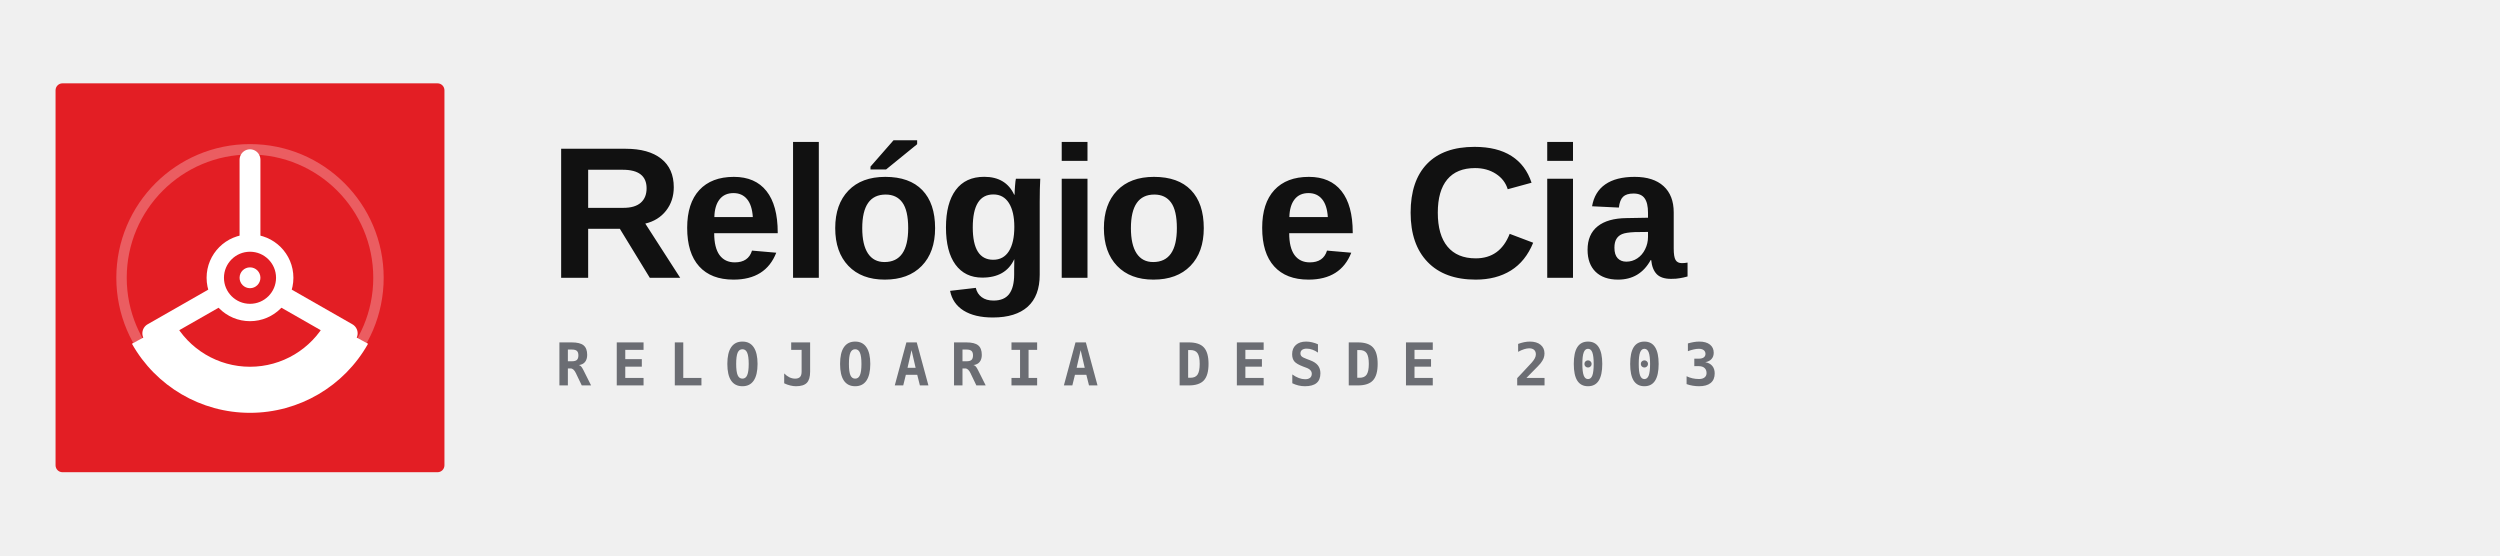
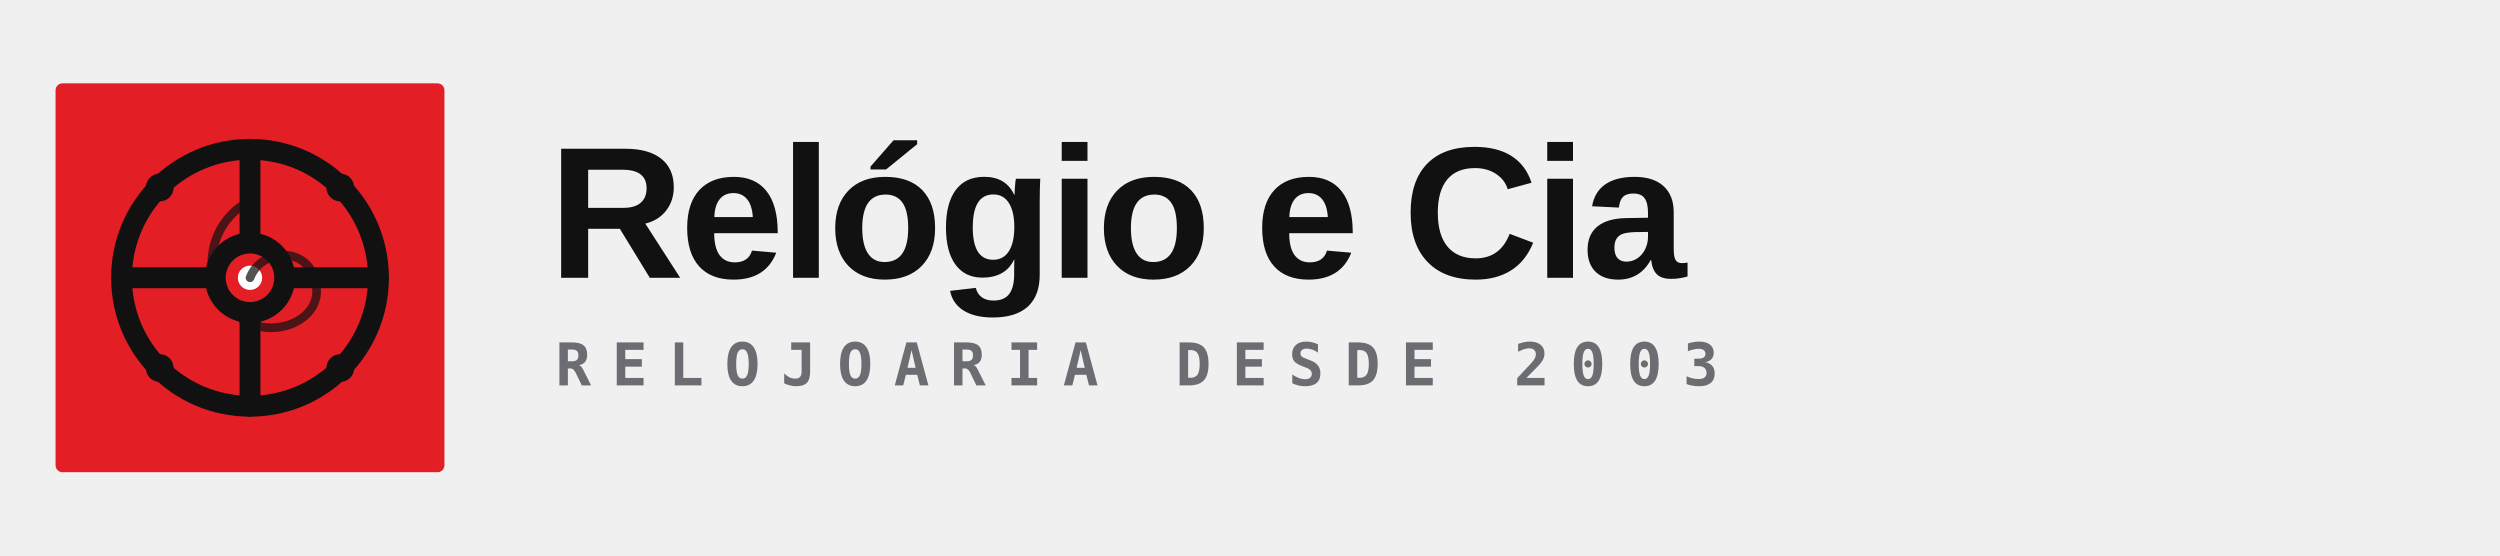
<svg xmlns="http://www.w3.org/2000/svg" viewBox="0 0 720 160" role="img" aria-labelledby="title desc">
  <style>
-     .rotor { transform-box:view-box; transform-origin:72px 80px; animation:rotor-settle 1.35s cubic-bezier(.2,.78,.25,1) both; }
-     @keyframes rotor-settle { 0%{transform:rotate(-150deg)} 72%{transform:rotate(12deg)} 100%{transform:rotate(0)} }
-     @media (prefers-reduced-motion:reduce){ .rotor{animation:none} }
+     .balance { transform-box:view-box; transform-origin:72px 80px; animation:balance-beat 1.25s cubic-bezier(.45,0,.55,1) infinite alternate; will-change:transform; }
+     @keyframes balance-beat { from{transform:rotate(-11deg)} to{transform:rotate(11deg)} }
+     @media (prefers-reduced-motion:reduce){ .balance{animation:none} }
  </style>
  <rect x="16" y="24" width="112" height="112" rx="2" fill="#e31e24" />
-   <circle cx="72" cy="80" r="37" fill="none" stroke="#fff" stroke-width="3" opacity=".28" />
-   <g class="rotor" fill="none" stroke="#fff" stroke-linecap="round" stroke-linejoin="round">
-     <path d="M72 80V46M72 80l28 16M72 80 44 96" stroke-width="6" />
-     <path d="M38 99a39 39 0 0 0 68 0l-12-6.5a25 25 0 0 1-44 0z" fill="#fff" stroke="none" />
-     <circle cx="72" cy="80" r="10" fill="#e31e24" stroke-width="5" />
-     <circle cx="72" cy="80" r="3" fill="#fff" stroke="none" />
+   <g class="balance" fill="none" stroke="#111" stroke-linecap="round" stroke-linejoin="round">
+     <circle cx="72" cy="80" r="37" stroke-width="6" />
+     <path d="M72 43v28M109 80H81M72 117V89M35 80h28" stroke-width="6" />
+     <circle cx="98" cy="54" r="4" fill="#111" stroke="none" />
+     <circle cx="98" cy="106" r="4" fill="#111" stroke="none" />
+     <circle cx="46" cy="106" r="4" fill="#111" stroke="none" />
+     <circle cx="46" cy="54" r="4" fill="#111" stroke="none" />
+     <circle cx="72" cy="80" r="10" fill="#e31e24" stroke-width="6" />
+     <circle cx="72" cy="80" r="3.5" fill="#fff" stroke="none" />
  </g>
+   <path d="M72 80c3.5-9 17.5-9 19 2 2 10-12 16-21 10-12-7-12-25 0-33" fill="none" stroke="#111" stroke-width="2.5" stroke-linecap="round" opacity=".72" />
  <text x="158" y="80" fill="#111" font-family="Space Grotesk, Arial, Helvetica, sans-serif" font-size="54" font-weight="700" letter-spacing="-1.2">Relógio e Cia</text>
  <text x="160" y="111" fill="#6b6d73" font-family="IBM Plex Mono, Consolas, monospace" font-size="17" font-weight="600" letter-spacing="6">RELOJOARIA DESDE 2003</text>
</svg>
